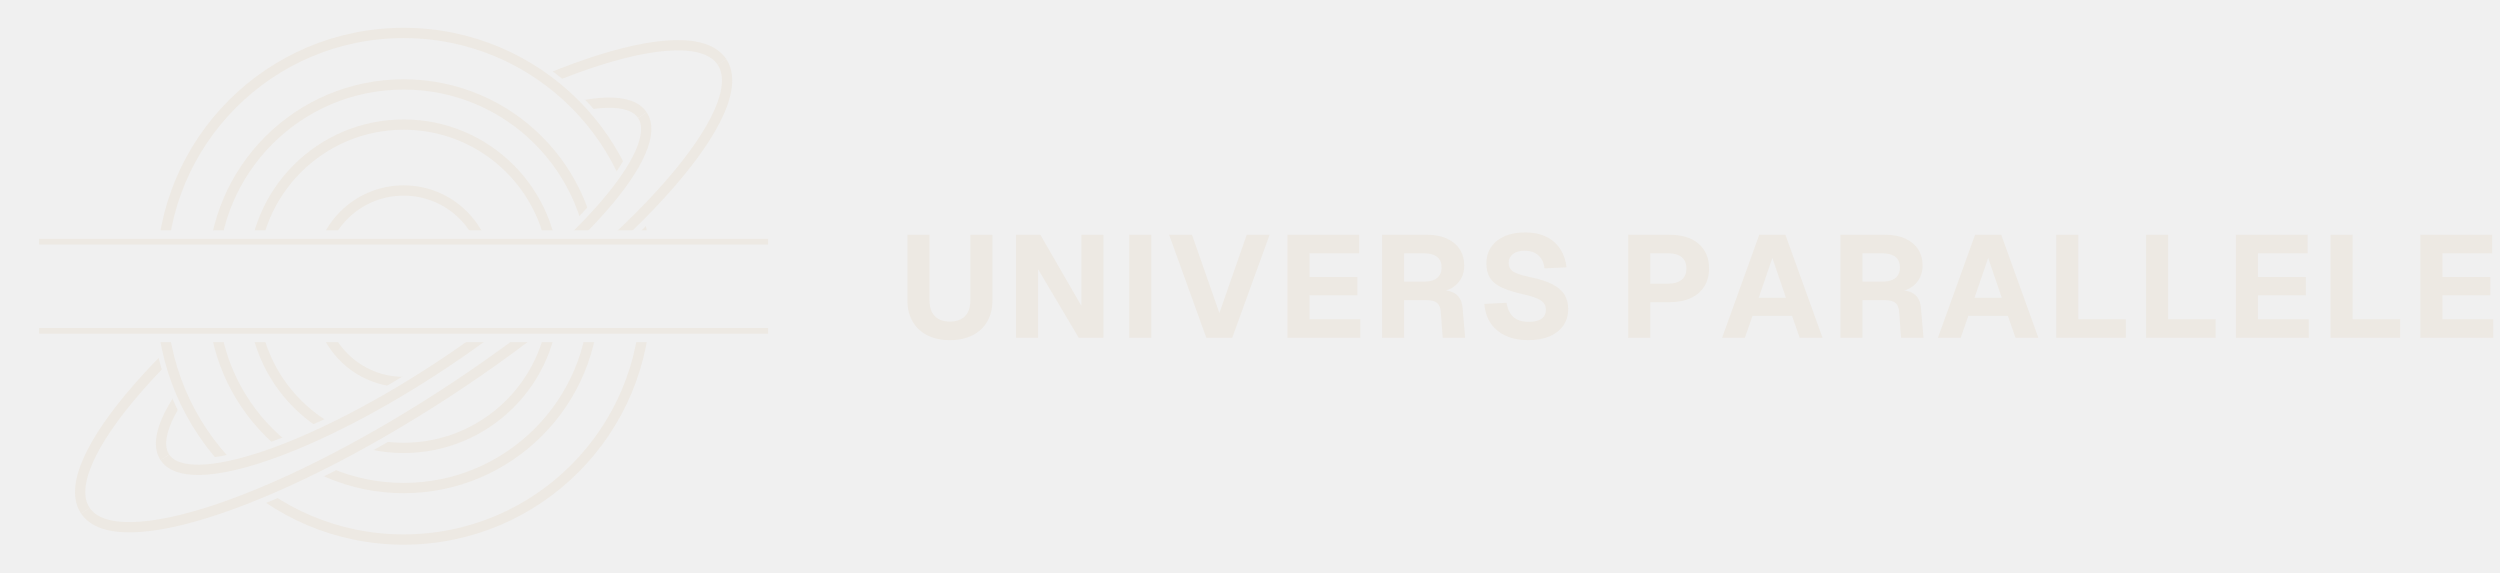
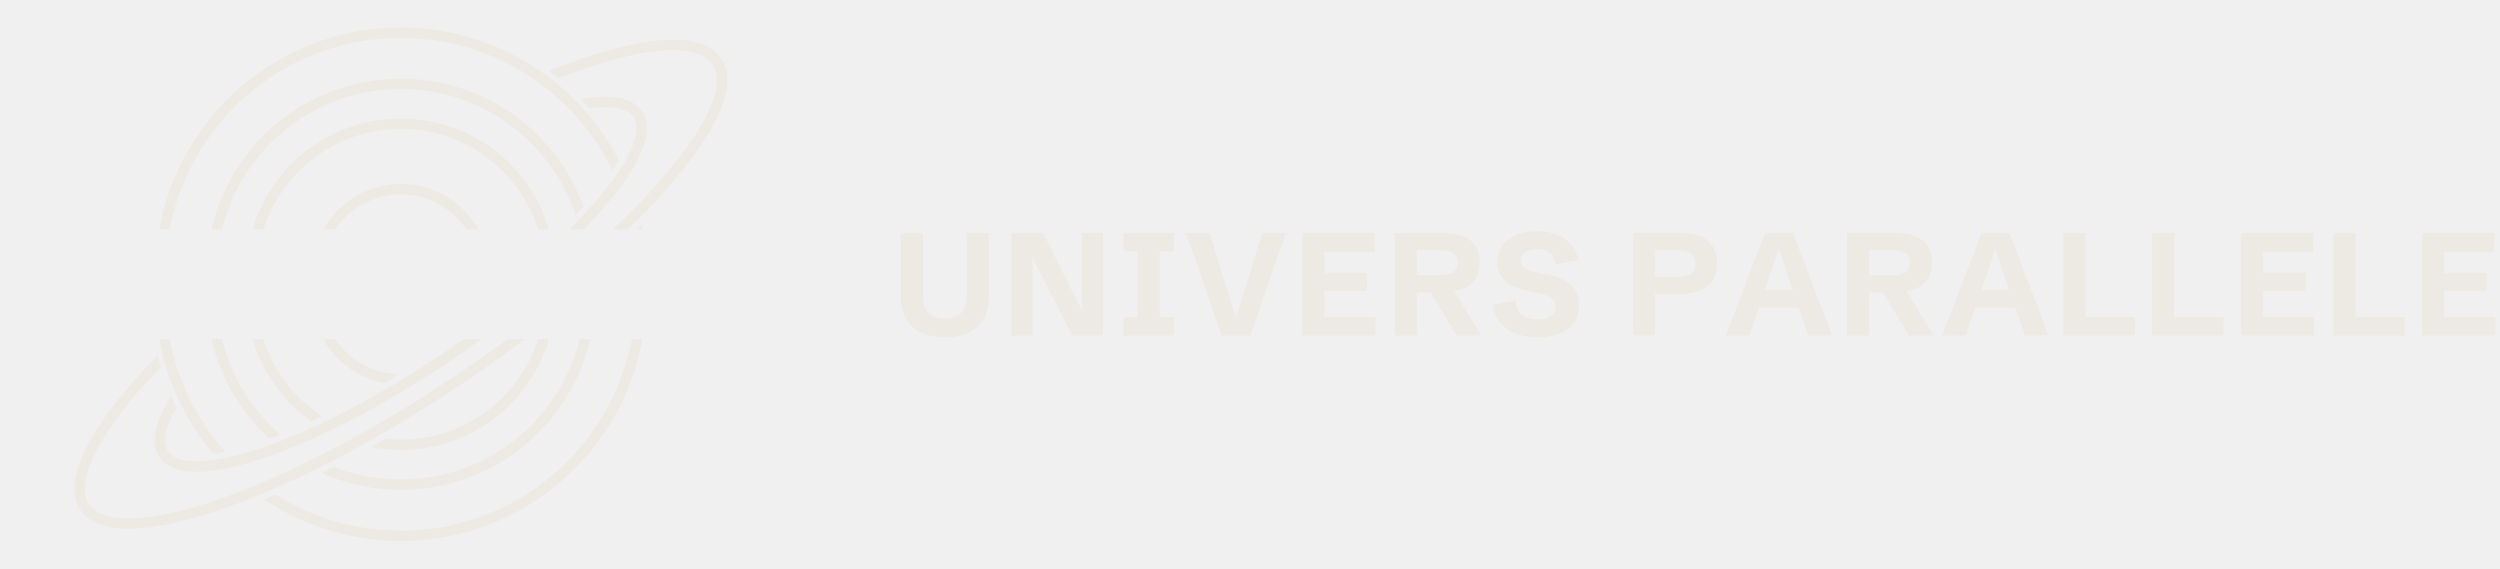
- <svg xmlns="http://www.w3.org/2000/svg" viewBox="-392 -278 2428 556" width="2428" height="556" role="img" aria-label="Univers Parallele">
+ <svg xmlns="http://www.w3.org/2000/svg" viewBox="-392 -278 2445 556" width="2445" height="556" role="img" aria-label="Univers Parallele">
  <defs>
    <clipPath id="u5s-avant">
      <rect x="-500" y="0" width="1000" height="300" />
    </clipPath>
    <clipPath id="u5s-disque">
      <circle r="235.0" />
    </clipPath>
    <clipPath id="u5s-arriere">
      <rect x="-500" y="-300" width="1000" height="300" />
    </clipPath>
    <mask id="u5s-hors-disque" maskUnits="userSpaceOnUse" x="-600" y="-600" width="1200" height="1200">
      <rect x="-600" y="-600" width="1200" height="1200" fill="#fff" />
      <circle r="245.0" fill="#000" />
    </mask>
    <mask id="u5s-sous-anneau" maskUnits="userSpaceOnUse" x="-600" y="-600" width="1200" height="1200">
      <rect x="-600" y="-600" width="1200" height="1200" fill="#fff" />
      <g>
        <g transform="rotate(-33.8)">
          <g clip-path="url(#u5s-avant)">
            <path d="M-372 0 A372 100 0 1 0 372 0 A372 100 0 1 0 -372 0Z M-279 0 A279 75 0 1 0 279 0 A279 75 0 1 0 -279 0Z" fill="#000" fill-rule="evenodd" stroke="#000" stroke-width="22.0" />
          </g>
        </g>
      </g>
    </mask>
    <mask id="u5-haut" maskUnits="userSpaceOnUse" x="-900" y="-900" width="1800" height="1800">
      <g fill="#fff">
-         <rect x="-900" y="-900" width="1800" height="856.7" />
+         <rect x="-900" y="-900" width="1800" height="857.2" />
      </g>
    </mask>
    <mask id="u5-bas" maskUnits="userSpaceOnUse" x="-900" y="-900" width="1800" height="1800">
      <g fill="#fff">
-         <rect x="-900" y="43.3" width="1800" height="856.7" />
+         <rect x="-900" y="42.8" width="1800" height="857.2" />
      </g>
    </mask>
  </defs>
  <g transform="translate(0 -11)">
    <g mask="url(#u5-haut)">
      <g fill="none" stroke="#EDE9E3" stroke-width="10">
        <g mask="url(#u5s-sous-anneau)">
          <circle r="235" />
          <circle r="185" />
          <circle r="146" />
          <circle r="82" />
          <circle r="16" />
        </g>
        <g mask="url(#u5s-hors-disque)">
          <g>
            <g transform="rotate(-33.8)">
              <g clip-path="url(#u5s-arriere)">
                <path d="M-372 0 A372 100 0 1 0 372 0 A372 100 0 1 0 -372 0Z" />
                <path d="M-279 0 A279 75 0 1 0 279 0 A279 75 0 1 0 -279 0Z" />
              </g>
            </g>
          </g>
        </g>
        <g>
          <g transform="rotate(-33.8)">
            <g clip-path="url(#u5s-avant)">
              <path d="M-372 0 A372 100 0 1 0 372 0 A372 100 0 1 0 -372 0Z" />
              <path d="M-279 0 A279 75 0 1 0 279 0 A279 75 0 1 0 -279 0Z" />
            </g>
          </g>
        </g>
      </g>
    </g>
  </g>
  <g transform="translate(0 11)">
    <g mask="url(#u5-bas)">
      <g fill="none" stroke="#EDE9E3" stroke-width="10">
        <g mask="url(#u5s-sous-anneau)">
          <circle r="235" />
          <circle r="185" />
          <circle r="146" />
          <circle r="82" />
          <circle r="16" />
        </g>
        <g mask="url(#u5s-hors-disque)">
          <g>
            <g transform="rotate(-33.8)">
              <g clip-path="url(#u5s-arriere)">
                <path d="M-372 0 A372 100 0 1 0 372 0 A372 100 0 1 0 -372 0Z" />
                <path d="M-279 0 A279 75 0 1 0 279 0 A279 75 0 1 0 -279 0Z" />
              </g>
            </g>
          </g>
        </g>
        <g>
          <g transform="rotate(-33.8)">
            <g clip-path="url(#u5s-avant)">
              <path d="M-372 0 A372 100 0 1 0 372 0 A372 100 0 1 0 -372 0Z" />
              <path d="M-279 0 A279 75 0 1 0 279 0 A279 75 0 1 0 -279 0Z" />
            </g>
          </g>
        </g>
      </g>
    </g>
  </g>
-   <g stroke="#EDE9E3" stroke-width="5.50">
-     <line x1="-354.0" y1="-43.3" x2="354.0" y2="-43.3" />
-     <line x1="-354.0" y1="43.3" x2="354.0" y2="43.3" />
-   </g>
-   <path fill="#EDE9E3" transform="translate(481.0 -50.0) scale(0.14096)" d="M351.6 726.0Q262.3 726.0 196.5 692.8Q130.6 659.6 94.8 598.3Q59.0 537.0 59.0 453.6V0.0H211.0V453.6Q211.0 522.7 247.4 560.4Q283.8 598.2 351.6 598.2Q419.6 598.2 456.0 560.4Q492.4 522.7 492.4 453.6V0.0H644.4V453.6Q644.4 537.0 608.6 598.3Q572.8 659.6 507.1 692.8Q441.4 726.0 351.6 726.0Z M807.0 710.0V0.0H974.6L1257.2 489.6V0.0H1409.2V710.0H1239.2L959.0 237.2V710.0Z M1587.0 710.0V0.0H1739.0V710.0Z M2118.2 710.0 1861.8 0.0H2019.4L2208.2 539.2L2396.6 0.0H2554.2L2296.6 710.0Z M2677.0 710.0V0.0H3171.0V127.8H2829.0V290.8H3159.0V417.2H2829.0V582.2H3179.0V710.0Z M3329.0 710.0V0.0H3640.0Q3718.0 0.0 3775.3 26.0Q3832.6 52.0 3863.9 99.6Q3895.2 147.2 3895.2 212.0Q3895.2 261.2 3874.8 299.3Q3854.4 337.4 3818.8 361.2Q3783.2 385.0 3737.4 391.2L3733.8 381.6Q3804.8 381.6 3842.0 412.5Q3879.2 443.4 3884.0 506.4L3901.6 710.0H3746.8L3733.6 530.4Q3730.8 489.4 3708.4 469.9Q3686.0 450.4 3632.4 450.4H3481.0V710.0ZM3481.0 322.6H3622.8Q3678.2 322.6 3708.7 297.1Q3739.2 271.6 3739.2 225.0Q3739.2 177.4 3708.3 152.6Q3677.4 127.8 3618.4 127.8H3481.0Z M4336.6 726.0Q4245.0 726.0 4179.2 695.0Q4113.4 664.0 4076.4 608.0Q4039.4 552.0 4034.0 476.4L4187.0 468.6Q4192.8 510.8 4211.4 540.3Q4230.0 569.8 4261.5 584.9Q4293.0 600.0 4338.6 600.0Q4376.6 600.0 4403.2 590.9Q4429.8 581.8 4443.8 563.4Q4457.8 545.0 4457.8 518.0Q4457.8 493.4 4445.9 474.5Q4434.0 455.6 4400.1 440.1Q4366.2 424.6 4299.8 409.6Q4208.8 389.2 4153.4 363.3Q4098.0 337.4 4072.9 297.8Q4047.8 258.2 4047.8 198.0Q4047.8 134.4 4079.6 86.2Q4111.4 38.0 4171.0 11.0Q4230.6 -16.0 4313.8 -16.0Q4402.0 -16.0 4462.8 15.0Q4523.6 46.0 4558.1 100.0Q4592.6 154.0 4600.0 224.4L4448.2 231.6Q4444.6 194.6 4427.6 167.4Q4410.6 140.2 4381.7 125.1Q4352.8 110.0 4311.8 110.0Q4260.2 110.0 4230.8 132.8Q4201.4 155.6 4201.4 192.8Q4201.4 219.2 4214.5 236.8Q4227.6 254.4 4259.5 267.0Q4291.4 279.6 4349.0 292.0Q4447.6 311.6 4505.2 342.4Q4562.8 373.2 4587.1 415.0Q4611.4 456.8 4611.4 510.8Q4611.4 577.0 4577.9 625.5Q4544.4 674.0 4482.7 700.0Q4421.0 726.0 4336.6 726.0Z M5025.0 710.0V0.0H5309.4Q5437.4 0.0 5509.7 61.8Q5582.0 123.6 5582.0 231.8Q5582.0 303.4 5549.3 355.9Q5516.6 408.4 5455.5 436.5Q5394.4 464.6 5309.4 464.6H5177.0V710.0ZM5177.0 336.8H5300.4Q5360.0 336.8 5393.0 310.3Q5426.0 283.8 5426.0 231.8Q5426.0 180.6 5393.3 154.2Q5360.6 127.8 5300.4 127.8H5177.0Z M5671.8 710.0 5927.8 0.0H6108.0L6364.0 710.0H6206.4L6154.0 559.0H5881.2L5828.8 710.0ZM5924.0 434.2H6111.8L6018.2 159.6Z M6487.0 710.0V0.0H6798.0Q6876.0 0.0 6933.3 26.0Q6990.6 52.0 7021.9 99.6Q7053.2 147.2 7053.2 212.0Q7053.2 261.2 7032.8 299.3Q7012.4 337.4 6976.8 361.2Q6941.2 385.0 6895.4 391.2L6891.8 381.6Q6962.8 381.6 7000.0 412.5Q7037.2 443.4 7042.0 506.4L7059.6 710.0H6904.8L6891.6 530.4Q6888.8 489.4 6866.4 469.9Q6844.0 450.4 6790.4 450.4H6639.0V710.0ZM6639.0 322.6H6780.8Q6836.2 322.6 6866.7 297.1Q6897.2 271.6 6897.2 225.0Q6897.2 177.4 6866.3 152.6Q6835.4 127.8 6776.4 127.8H6639.0Z M7158.8 710.0 7414.8 0.0H7595.0L7851.0 710.0H7693.4L7641.0 559.0H7368.2L7315.8 710.0ZM7411.0 434.2H7598.8L7505.2 159.6Z M7974.0 710.0V0.0H8126.0V669.4L8041.6 582.2H8453.4V710.0Z M8593.0 710.0V0.0H8745.0V669.4L8660.6 582.2H9072.4V710.0Z M9212.0 710.0V0.0H9706.0V127.8H9364.0V290.8H9694.0V417.2H9364.0V582.2H9714.0V710.0Z M9864.0 710.0V0.0H10016.0V669.4L9931.6 582.2H10343.4V710.0Z M10483.0 710.0V0.0H10977.0V127.8H10635.0V290.8H10965.0V417.2H10635.0V582.2H10985.0V710.0Z" />
+   <path fill="#EDE9E3" transform="translate(481.0 -50.0) scale(0.0695)" d="M734.9 1466.2Q540.0 1466.2 401.6 1399.4Q263.2 1332.5 189.6 1206.5Q115.9 1080.5 115.9 903.4V0.0H424.7V893.0Q424.7 1042.5 505.2 1123.8Q585.6 1205.1 734.9 1205.1Q884.2 1205.1 964.7 1121.8Q1045.1 1038.6 1045.1 877.4V0.0H1353.9V903.4Q1353.9 1080.5 1280.5 1206.5Q1207.0 1332.5 1068.7 1399.4Q930.4 1466.2 734.9 1466.2Z M1673.6 1440.0V0.0H2116.2L2761.8 1287.0L2665.8 1293.0V0.0H2960.8V1440.0H2528.6L1867.0 146.0L1968.6 139.0V1440.0Z M3247.6 1440.0V1185.2H3447.0V254.8H3247.6V0.0H3955.2V254.8H3755.8V1185.2H3955.2V1440.0Z M4631.8 1440.0 4128.6 0.0H4460.6L4845.6 1246.0H4816.5L5200.8 0.0H5532.8L5030.8 1440.0Z M5764.9 1440.0V0.0H6781.1V261.1H6073.7V558.0H6673.9V807.9H6073.7V1178.9H6795.1V1440.0Z M7066.4 1440.0V0.0H7745.3Q8259.3 0.0 8259.3 416.5Q8259.3 833.8 7708.7 833.8H7375.2V1440.0ZM7934.9 1440.0 7521.0 750.2H7862.7L8281.7 1440.0ZM7375.2 594.0H7726.2Q7834.6 594.0 7893.1 548.6Q7951.5 503.2 7951.5 417.8Q7951.5 331.9 7891.9 285.9Q7832.3 239.8 7721.2 239.8H7375.2Z M9078.1 1466.2Q8916.6 1466.2 8781.0 1416.9Q8645.5 1367.6 8556.0 1266.5Q8466.6 1165.5 8441.6 1011.5L8763.7 946.2Q8771.8 1081.8 8849.3 1148.5Q8926.8 1215.2 9070.3 1215.2Q9165.9 1215.2 9222.4 1190.2Q9279.0 1165.1 9304.0 1123.6Q9329.1 1082.0 9329.1 1032.2Q9329.1 952.1 9269.3 909.3Q9209.6 866.6 9113.8 848.3L8968.4 819.8Q8893.4 806.1 8813.5 781.4Q8733.5 756.8 8665.0 711.6Q8596.5 666.4 8554.0 592.8Q8511.5 519.1 8511.5 408.4Q8511.5 266.6 8583.9 170.0Q8656.2 73.4 8781.1 23.6Q8905.9 -26.2 9063.5 -26.2Q9217.5 -26.2 9340.0 20.7Q9462.4 67.6 9542.8 157.2Q9623.1 246.7 9648.4 375.5L9332.6 441.4Q9323.5 374.6 9296.0 326.2Q9268.6 277.8 9215.6 251.3Q9162.6 224.8 9074.9 224.8Q8996.7 224.8 8943.3 245.7Q8889.8 266.6 8862.4 303.4Q8834.9 340.1 8834.9 389.0Q8834.9 460.5 8903.1 498.5Q8971.2 536.6 9091.8 560.2L9240.9 590.2Q9344.7 609.8 9440.6 656.4Q9536.4 703.0 9597.5 788.8Q9658.5 874.7 9658.5 1013.6Q9658.5 1160.4 9584.7 1261.4Q9510.9 1362.4 9380.1 1414.3Q9249.4 1466.2 9078.1 1466.2Z M10419.7 1440.0V0.0H11085.4Q11343.1 0.0 11471.9 108.0Q11600.7 216.1 11600.7 429.0Q11600.7 639.6 11463.5 748.5Q11326.2 857.4 11048.8 857.4H10728.5V1440.0ZM10728.5 617.6H11066.4Q11176.4 617.6 11234.7 568.2Q11293.0 518.9 11293.0 430.3Q11293.0 347.0 11237.3 293.4Q11181.7 239.8 11061.3 239.8H10728.5Z M11724.8 1440.0 12276.8 0.0H12669.6L13219.6 1440.0H12887.6L12472.0 224.4L12056.8 1440.0ZM12086.0 1046.4V798.7H12856.0V1046.4Z M13431.6 1440.0V0.0H14110.5Q14624.5 0.0 14624.5 416.5Q14624.5 833.8 14073.9 833.8H13740.4V1440.0ZM14300.1 1440.0 13886.2 750.2H14227.9L14646.9 1440.0ZM13740.4 594.0H14091.4Q14199.8 594.0 14258.3 548.6Q14316.7 503.2 14316.7 417.8Q14316.7 331.9 14257.1 285.9Q14197.5 239.8 14086.4 239.8H13740.4Z M14770.6 1440.0 15322.6 0.0H15715.4L16265.4 1440.0H15933.4L15517.9 224.4L15102.6 1440.0ZM15131.9 1046.4V798.7H15901.9V1046.4Z M16477.4 1440.0V0.0H16786.2V1178.9H17479.9V1440.0Z M17724.9 1440.0V0.0H18033.7V1178.9H18727.4V1440.0Z M18972.3 1440.0V0.0H19988.5V261.1H19281.1V558.0H19881.3V807.9H19281.1V1178.9H20002.5V1440.0Z M20273.8 1440.0V0.0H20582.6V1178.9H21276.2V1440.0Z M21521.2 1440.0V0.0H22537.4V261.1H21830.0V558.0H22430.2V807.9H21830.0V1178.9H22551.4V1440.0Z" />
</svg>
